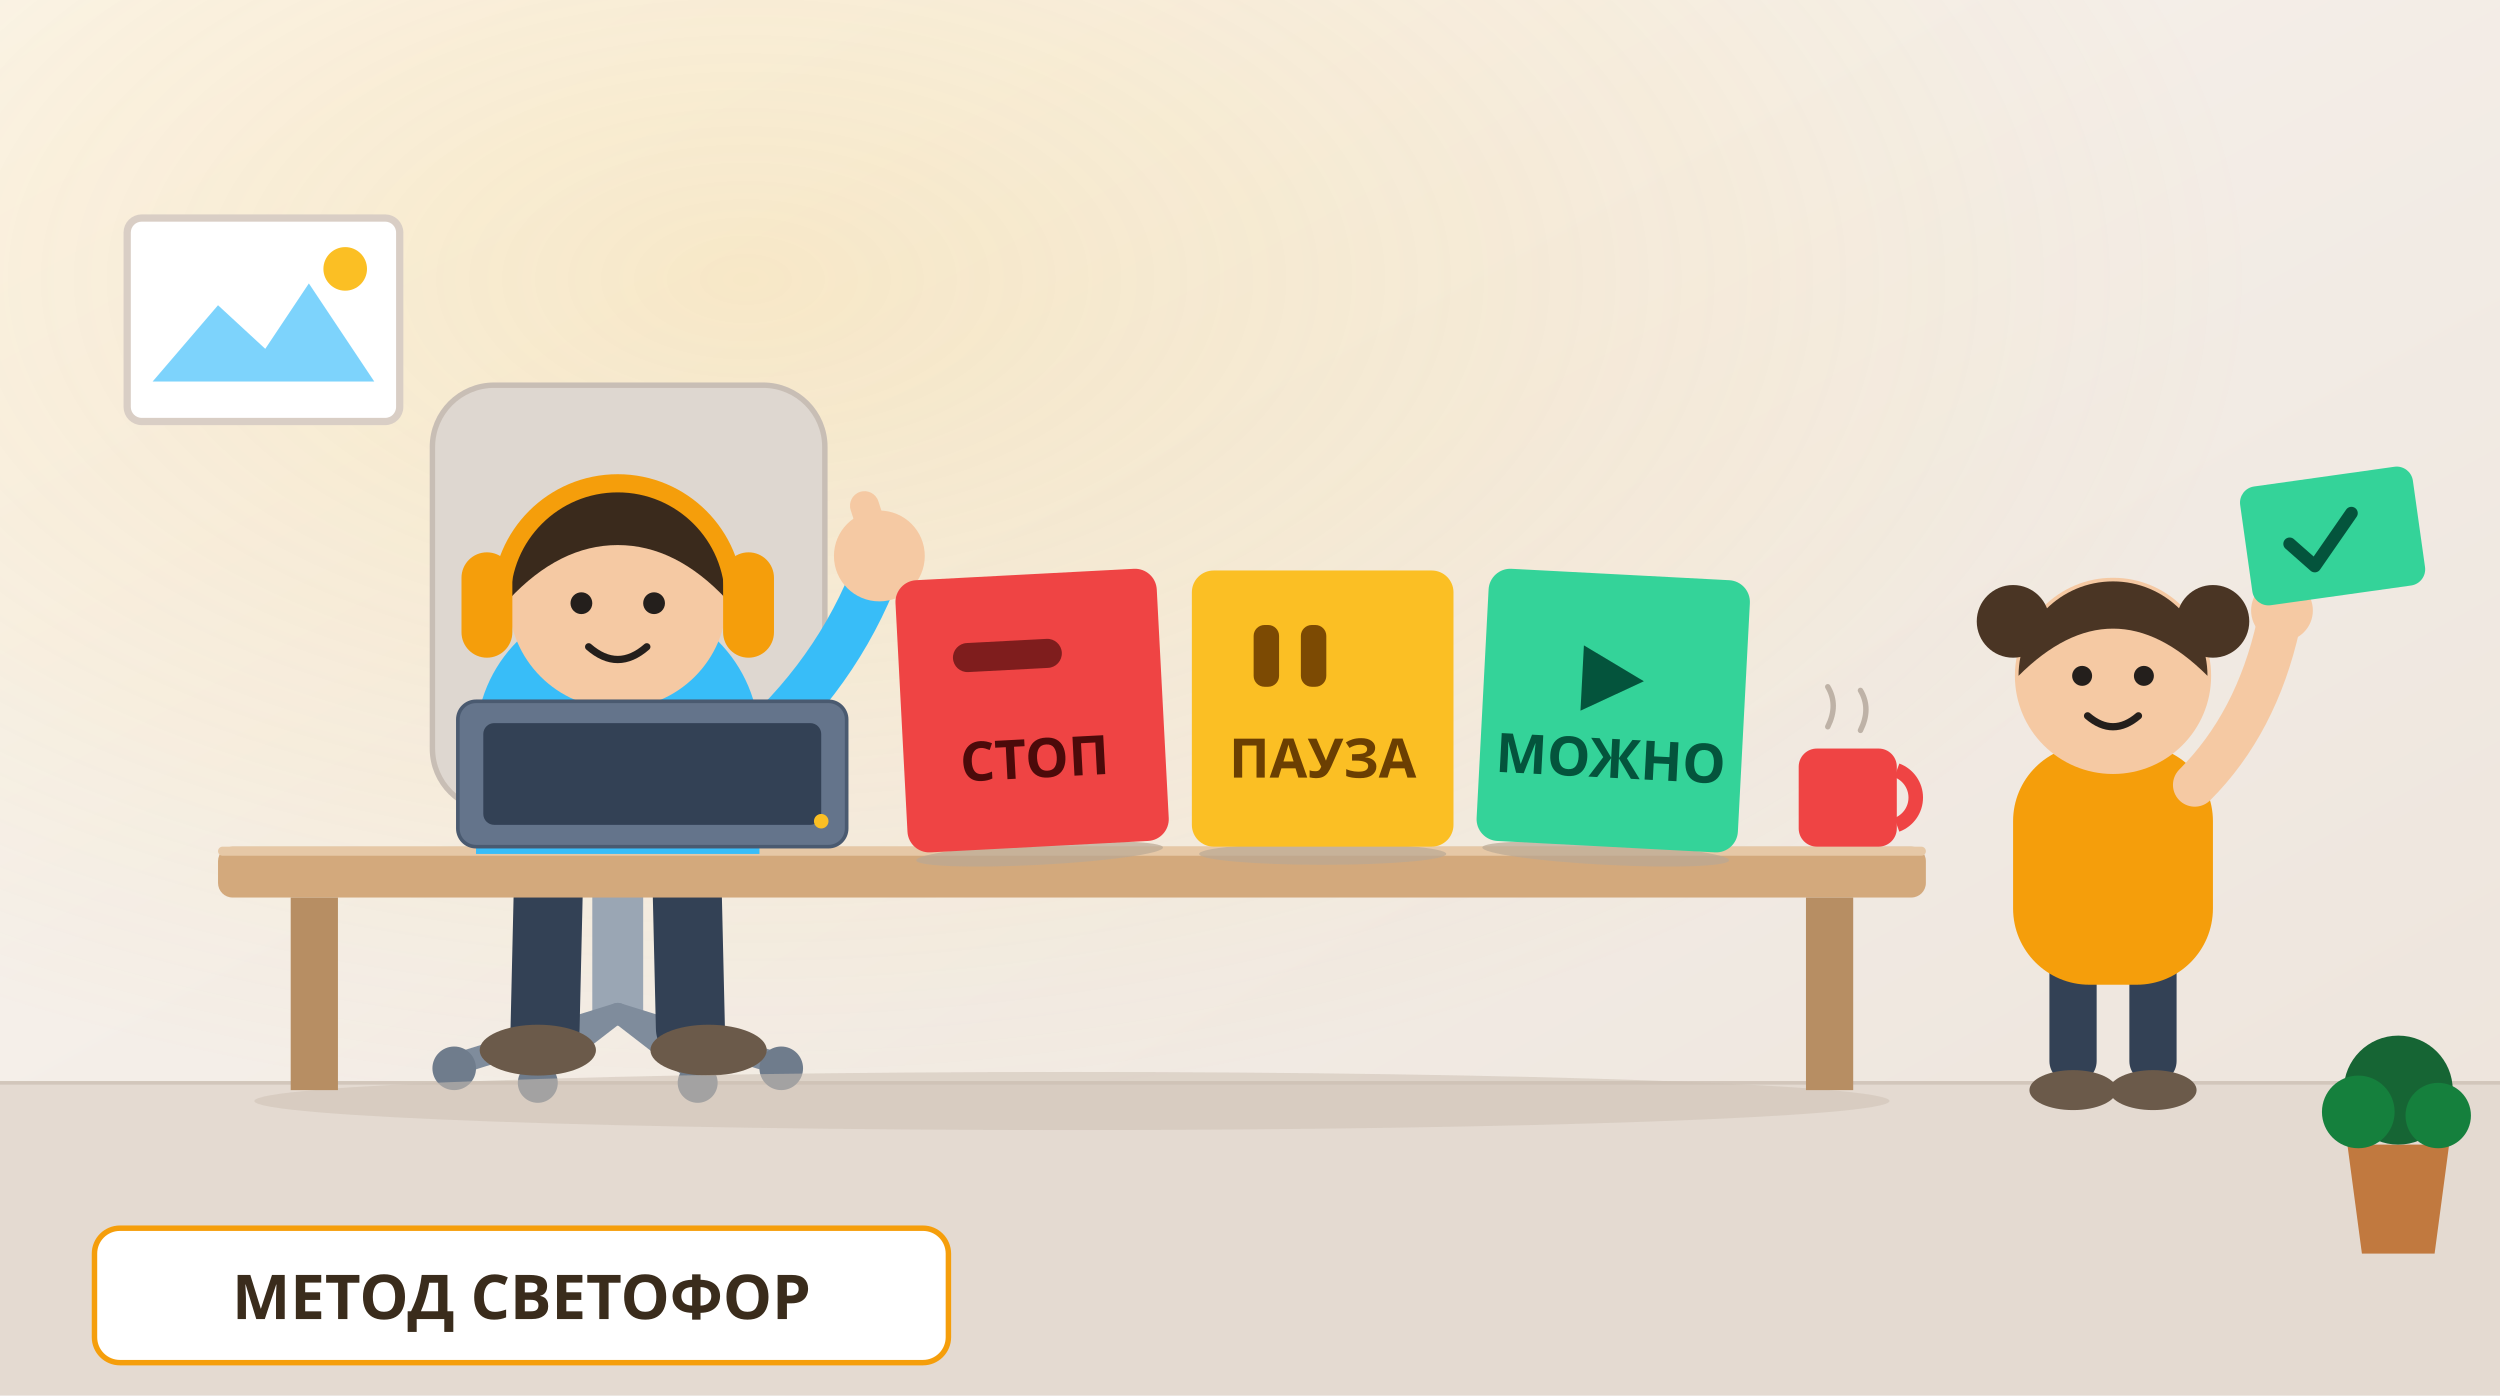
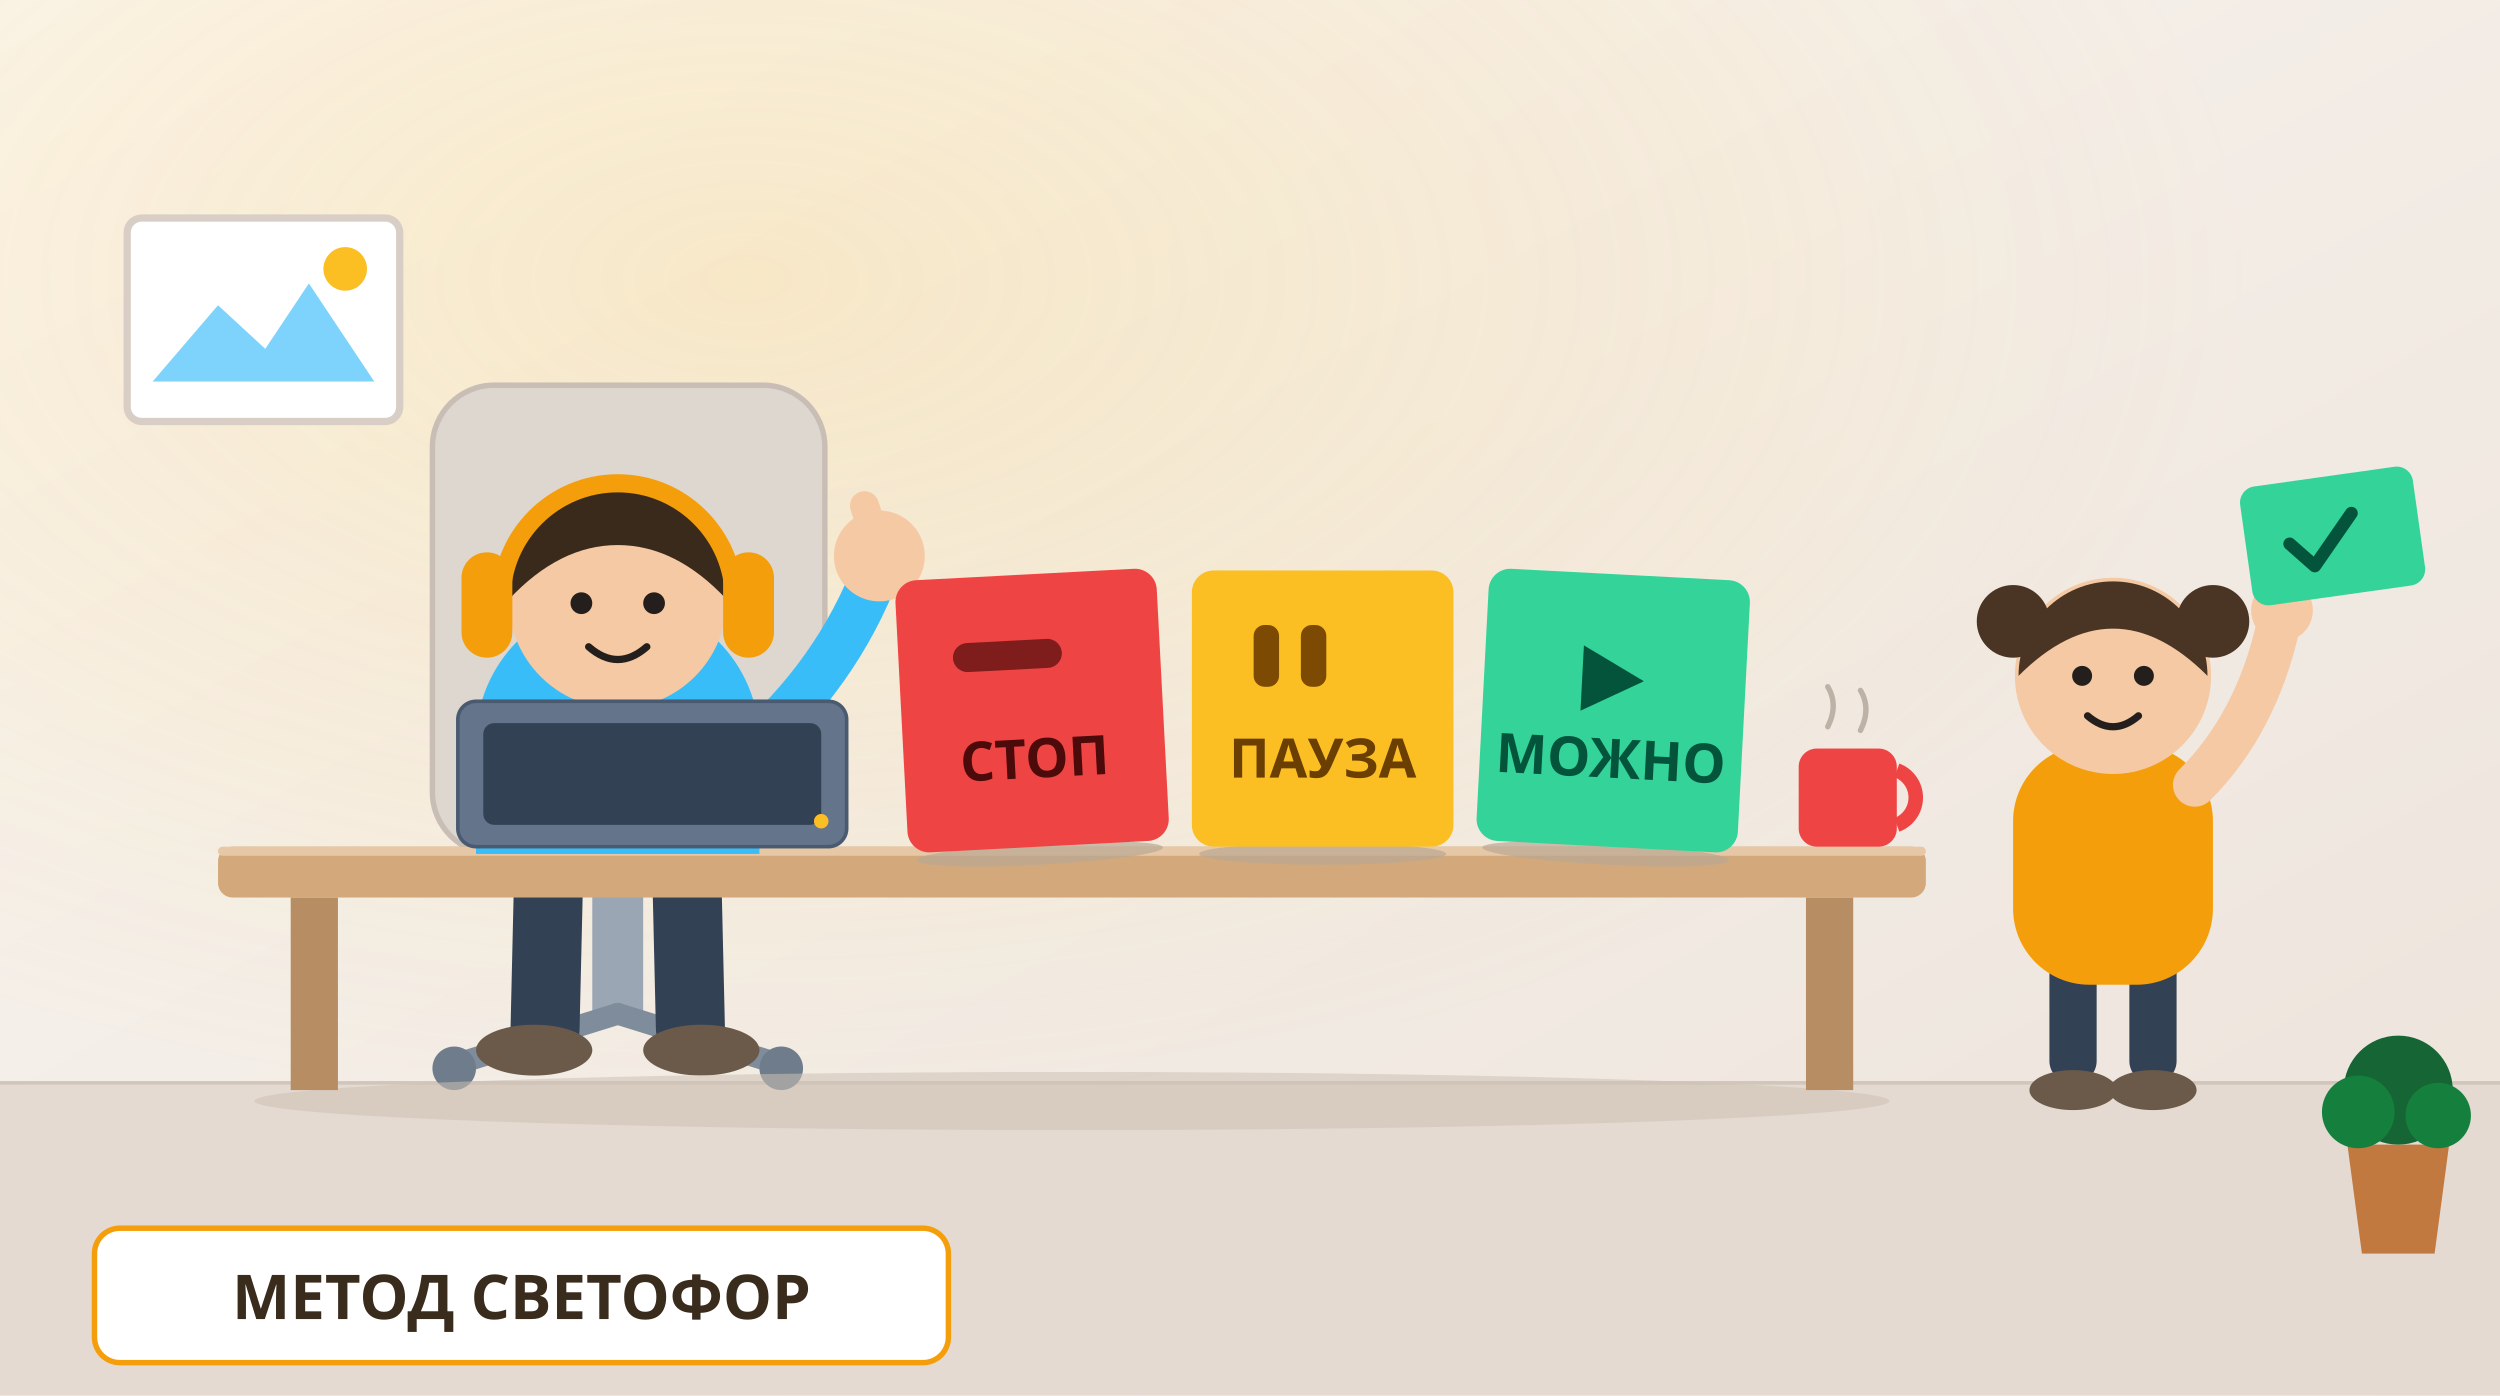
<svg xmlns="http://www.w3.org/2000/svg" viewBox="0 0 1376 768" width="1376" height="768">
  <defs>
    <linearGradient id="bgTrafficL" x1="0%" y1="0%" x2="100%" y2="100%">
      <stop offset="0%" stop-color="#faf6f2" />
      <stop offset="100%" stop-color="#ece3da" />
    </linearGradient>
    <radialGradient id="warmTrafficL" cx="30%" cy="20%" r="60%">
      <stop offset="0%" stop-color="#fbbf24" stop-opacity="0.18" />
      <stop offset="100%" stop-color="#fbbf24" stop-opacity="0" />
    </radialGradient>
  </defs>
  <rect width="1376" height="768" fill="url(#bgTrafficL)" />
  <rect width="1376" height="768" fill="url(#warmTrafficL)" />
  <rect x="0" y="596" width="1376" height="172" fill="#e4dad1" />
  <line x1="0" y1="596" x2="1376" y2="596" stroke="#d2c6bb" stroke-width="2" />
  <rect x="70" y="120" width="150" height="112" rx="8" fill="#ffffff" stroke="#d9cec5" stroke-width="4" />
  <path d="M84 210 L120 168 L146 192 L170 156 L206 210 Z" fill="#7dd3fc" />
  <circle cx="190" cy="148" r="12" fill="#fbbf24" />
  <g>
+     <rect x="238" y="212" width="216" height="258" rx="34" fill="#ded7d0" stroke="#c8beb5" stroke-width="3" />
    <rect x="326" y="470" width="28" height="88" fill="#9aa6b4" />
    <line x1="340" y1="558" x2="250" y2="586" stroke="#7f8c9c" stroke-width="12" stroke-linecap="round" />
    <line x1="340" y1="558" x2="430" y2="586" stroke="#7f8c9c" stroke-width="12" stroke-linecap="round" />
-     <line x1="340" y1="558" x2="296" y2="592" stroke="#7f8c9c" stroke-width="10" stroke-linecap="round" />
-     <line x1="340" y1="558" x2="384" y2="592" stroke="#7f8c9c" stroke-width="10" stroke-linecap="round" />
    <circle cx="250" cy="588" r="12" fill="#6f7c8c" />
    <circle cx="430" cy="588" r="12" fill="#6f7c8c" />
-     <circle cx="296" cy="596" r="11" fill="#6f7c8c" />
-     <circle cx="384" cy="596" r="11" fill="#6f7c8c" />
    <path d="M302 480 L300 566" fill="none" stroke="#334155" stroke-width="38" stroke-linecap="round" />
    <path d="M378 480 L380 566" fill="none" stroke="#334155" stroke-width="38" stroke-linecap="round" />
-     <ellipse cx="296" cy="578" rx="32" ry="14" fill="#6b5a4a" />
-     <ellipse cx="390" cy="578" rx="32" ry="14" fill="#6b5a4a" />
+     <ellipse cx="294" cy="578" rx="32" ry="14" fill="#6b5a4a" />
+     <ellipse cx="386" cy="578" rx="32" ry="14" fill="#6b5a4a" />
  </g>
  <ellipse cx="590" cy="606" rx="450" ry="16" fill="#cdc0b5" fill-opacity="0.55" />
  <rect x="120" y="466" width="940" height="28" rx="8" fill="#d3a97c" />
  <rect x="120" y="466" width="940" height="5" rx="2.5" fill="#e6c8a6" />
  <rect x="160" y="494" width="26" height="106" fill="#b78e63" />
  <rect x="994" y="494" width="26" height="106" fill="#b78e63" />
-   <rect x="238" y="212" width="216" height="234" rx="34" fill="#ded7d0" />
-   <rect x="238" y="212" width="216" height="234" rx="34" fill="none" stroke="#c8beb5" stroke-width="3" />
  <path d="M262 470 v-62 a78 78 0 0 1 156 0 v62 z" fill="#38bdf8" />
  <circle cx="340" cy="330" r="60" fill="#f5c9a3" />
  <path d="M280 330 a60 60 0 0 1 120 0 q-28 -30 -60 -30 q-32 0 -60 30 z" fill="#3a2a1c" />
  <circle cx="320" cy="332" r="6" fill="#241f1c" />
  <circle cx="360" cy="332" r="6" fill="#241f1c" />
  <path d="M324 356 q16 14 32 0" fill="none" stroke="#241f1c" stroke-width="4" stroke-linecap="round" />
  <path d="M276 330 a64 64 0 0 1 128 0" fill="none" stroke="#f59e0b" stroke-width="10" stroke-linecap="round" />
  <rect x="254" y="304" width="28" height="58" rx="14" fill="#f59e0b" />
  <rect x="398" y="304" width="28" height="58" rx="14" fill="#f59e0b" />
  <path d="M404 420 q52 -42 76 -100" fill="none" stroke="#38bdf8" stroke-width="26" stroke-linecap="round" />
  <circle cx="484" cy="306" r="25" fill="#f5c9a3" />
  <rect x="470" y="270" width="16" height="30" rx="8" fill="#f5c9a3" transform="rotate(-18 478 285)" />
  <rect x="252" y="386" width="214" height="80" rx="10" fill="#64748b" stroke="#4a5a70" stroke-width="2" />
  <rect x="266" y="398" width="186" height="56" rx="6" fill="#334155" />
  <circle cx="452" cy="452" r="4" fill="#fbbf24" />
  <g transform="rotate(-3 572 466)">
    <ellipse cx="572" cy="470" rx="68" ry="6" fill="#b9a894" fill-opacity="0.7" />
    <rect x="500" y="316" width="144" height="150" rx="12" fill="#ef4444" />
    <rect x="530" y="352" width="60" height="16" rx="8" fill="#7f1d1d" />
    <text x="572" y="428" font-family="system-ui, sans-serif" font-size="30" font-weight="800" fill="#4c0a0a" text-anchor="middle">СТОП</text>
  </g>
  <g>
    <ellipse cx="728" cy="470" rx="68" ry="6" fill="#b9a894" fill-opacity="0.7" />
    <rect x="656" y="314" width="144" height="152" rx="12" fill="#fbbf24" />
    <rect x="690" y="344" width="14" height="34" rx="6" fill="#7c4a03" />
    <rect x="716" y="344" width="14" height="34" rx="6" fill="#7c4a03" />
    <text x="728" y="428" font-family="system-ui, sans-serif" font-size="30" font-weight="800" fill="#6b3f02" text-anchor="middle">ПАУЗА</text>
  </g>
  <g transform="rotate(3 884 466)">
    <ellipse cx="884" cy="470" rx="68" ry="6" fill="#b9a894" fill-opacity="0.7" />
    <rect x="812" y="316" width="144" height="150" rx="12" fill="#34d399" />
    <path d="M866 356 l34 18 l-34 18 z" fill="#04543c" />
    <text x="884" y="428" font-family="system-ui, sans-serif" font-size="30" font-weight="800" fill="#04543c" text-anchor="middle">МОЖНО</text>
  </g>
  <rect x="990" y="412" width="54" height="54" rx="10" fill="#ef4444" />
  <path d="M1044 424 a16 16 0 0 1 0 30" fill="none" stroke="#ef4444" stroke-width="8" />
  <path d="M1006 400 q6 -12 0 -22 M1024 402 q6 -12 0 -22" fill="none" stroke="#a89b8e" stroke-width="3" stroke-linecap="round" opacity="0.7" />
  <rect x="1128" y="520" width="26" height="76" rx="12" fill="#334155" />
  <rect x="1172" y="520" width="26" height="76" rx="12" fill="#334155" />
  <ellipse cx="1141" cy="600" rx="24" ry="11" fill="#6b5a4a" />
  <ellipse cx="1185" cy="600" rx="24" ry="11" fill="#6b5a4a" />
  <rect x="1108" y="410" width="110" height="132" rx="42" fill="#f59e0b" />
  <circle cx="1163" cy="372" r="54" fill="#f5c9a3" />
  <circle cx="1108" cy="342" r="20" fill="#4a3524" />
  <circle cx="1218" cy="342" r="20" fill="#4a3524" />
  <path d="M1111 372 a52 52 0 0 1 104 0 q-26 -26 -52 -26 q-26 0 -52 26 z" fill="#4a3524" />
  <circle cx="1146" cy="372" r="5.5" fill="#241f1c" />
  <circle cx="1180" cy="372" r="5.5" fill="#241f1c" />
  <path d="M1149 394 q14 12 28 0" fill="none" stroke="#241f1c" stroke-width="4" stroke-linecap="round" />
  <path d="M1208 432 q34 -34 46 -88" fill="none" stroke="#f5c9a3" stroke-width="24" stroke-linecap="round" />
  <circle cx="1256" cy="336" r="17" fill="#f5c9a3" />
  <g transform="rotate(-8 1284 296)">
    <rect x="1236" y="262" width="96" height="66" rx="9" fill="#34d399" />
    <path d="M1260 296 l12 14 l24 -26" fill="none" stroke="#04543c" stroke-width="7" stroke-linecap="round" stroke-linejoin="round" />
  </g>
  <path d="M1300 690 l-8 -60 h56 l-8 60 z" fill="#c1793f" />
  <circle cx="1320" cy="600" r="30" fill="#166534" />
  <circle cx="1298" cy="612" r="20" fill="#15803d" />
  <circle cx="1342" cy="614" r="18" fill="#15803d" />
  <rect x="52" y="676" width="470" height="74" rx="14" fill="#ffffff" stroke="#f59e0b" stroke-width="3" />
  <text x="287" y="726" font-family="system-ui, sans-serif" font-size="34" font-weight="800" fill="#3a2c1c" text-anchor="middle">МЕТОД СВЕТОФОР</text>
</svg>
